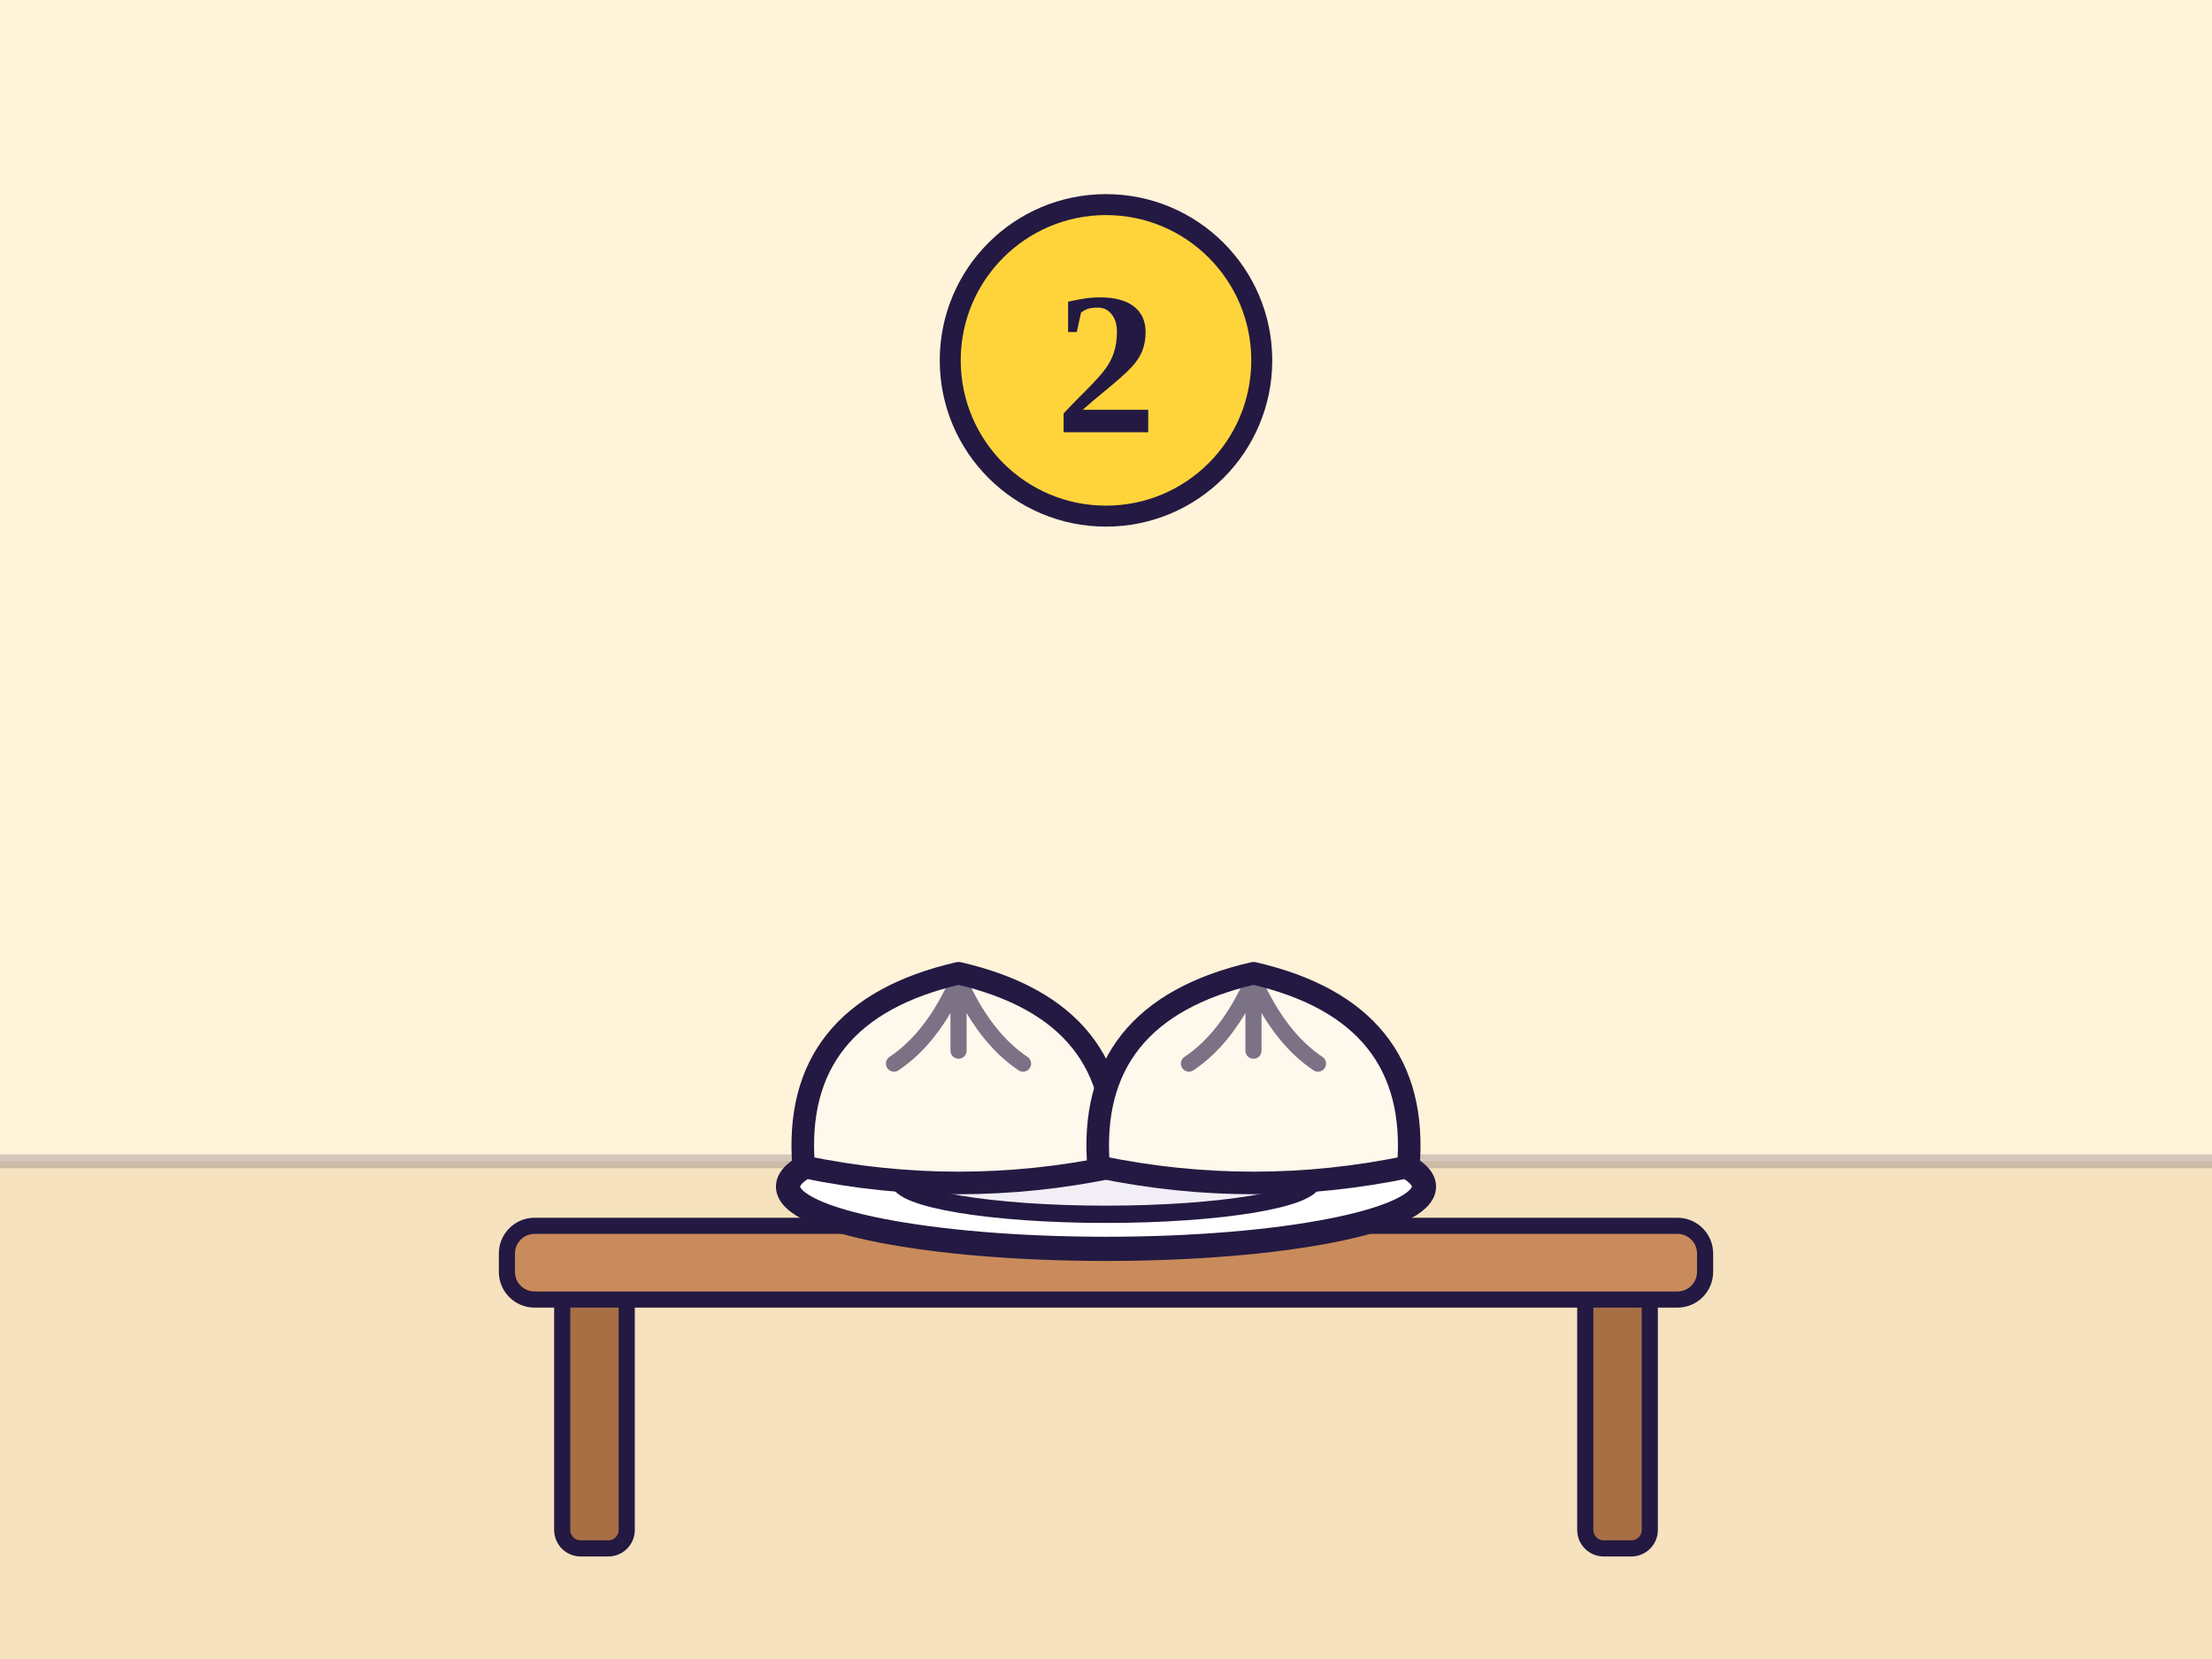
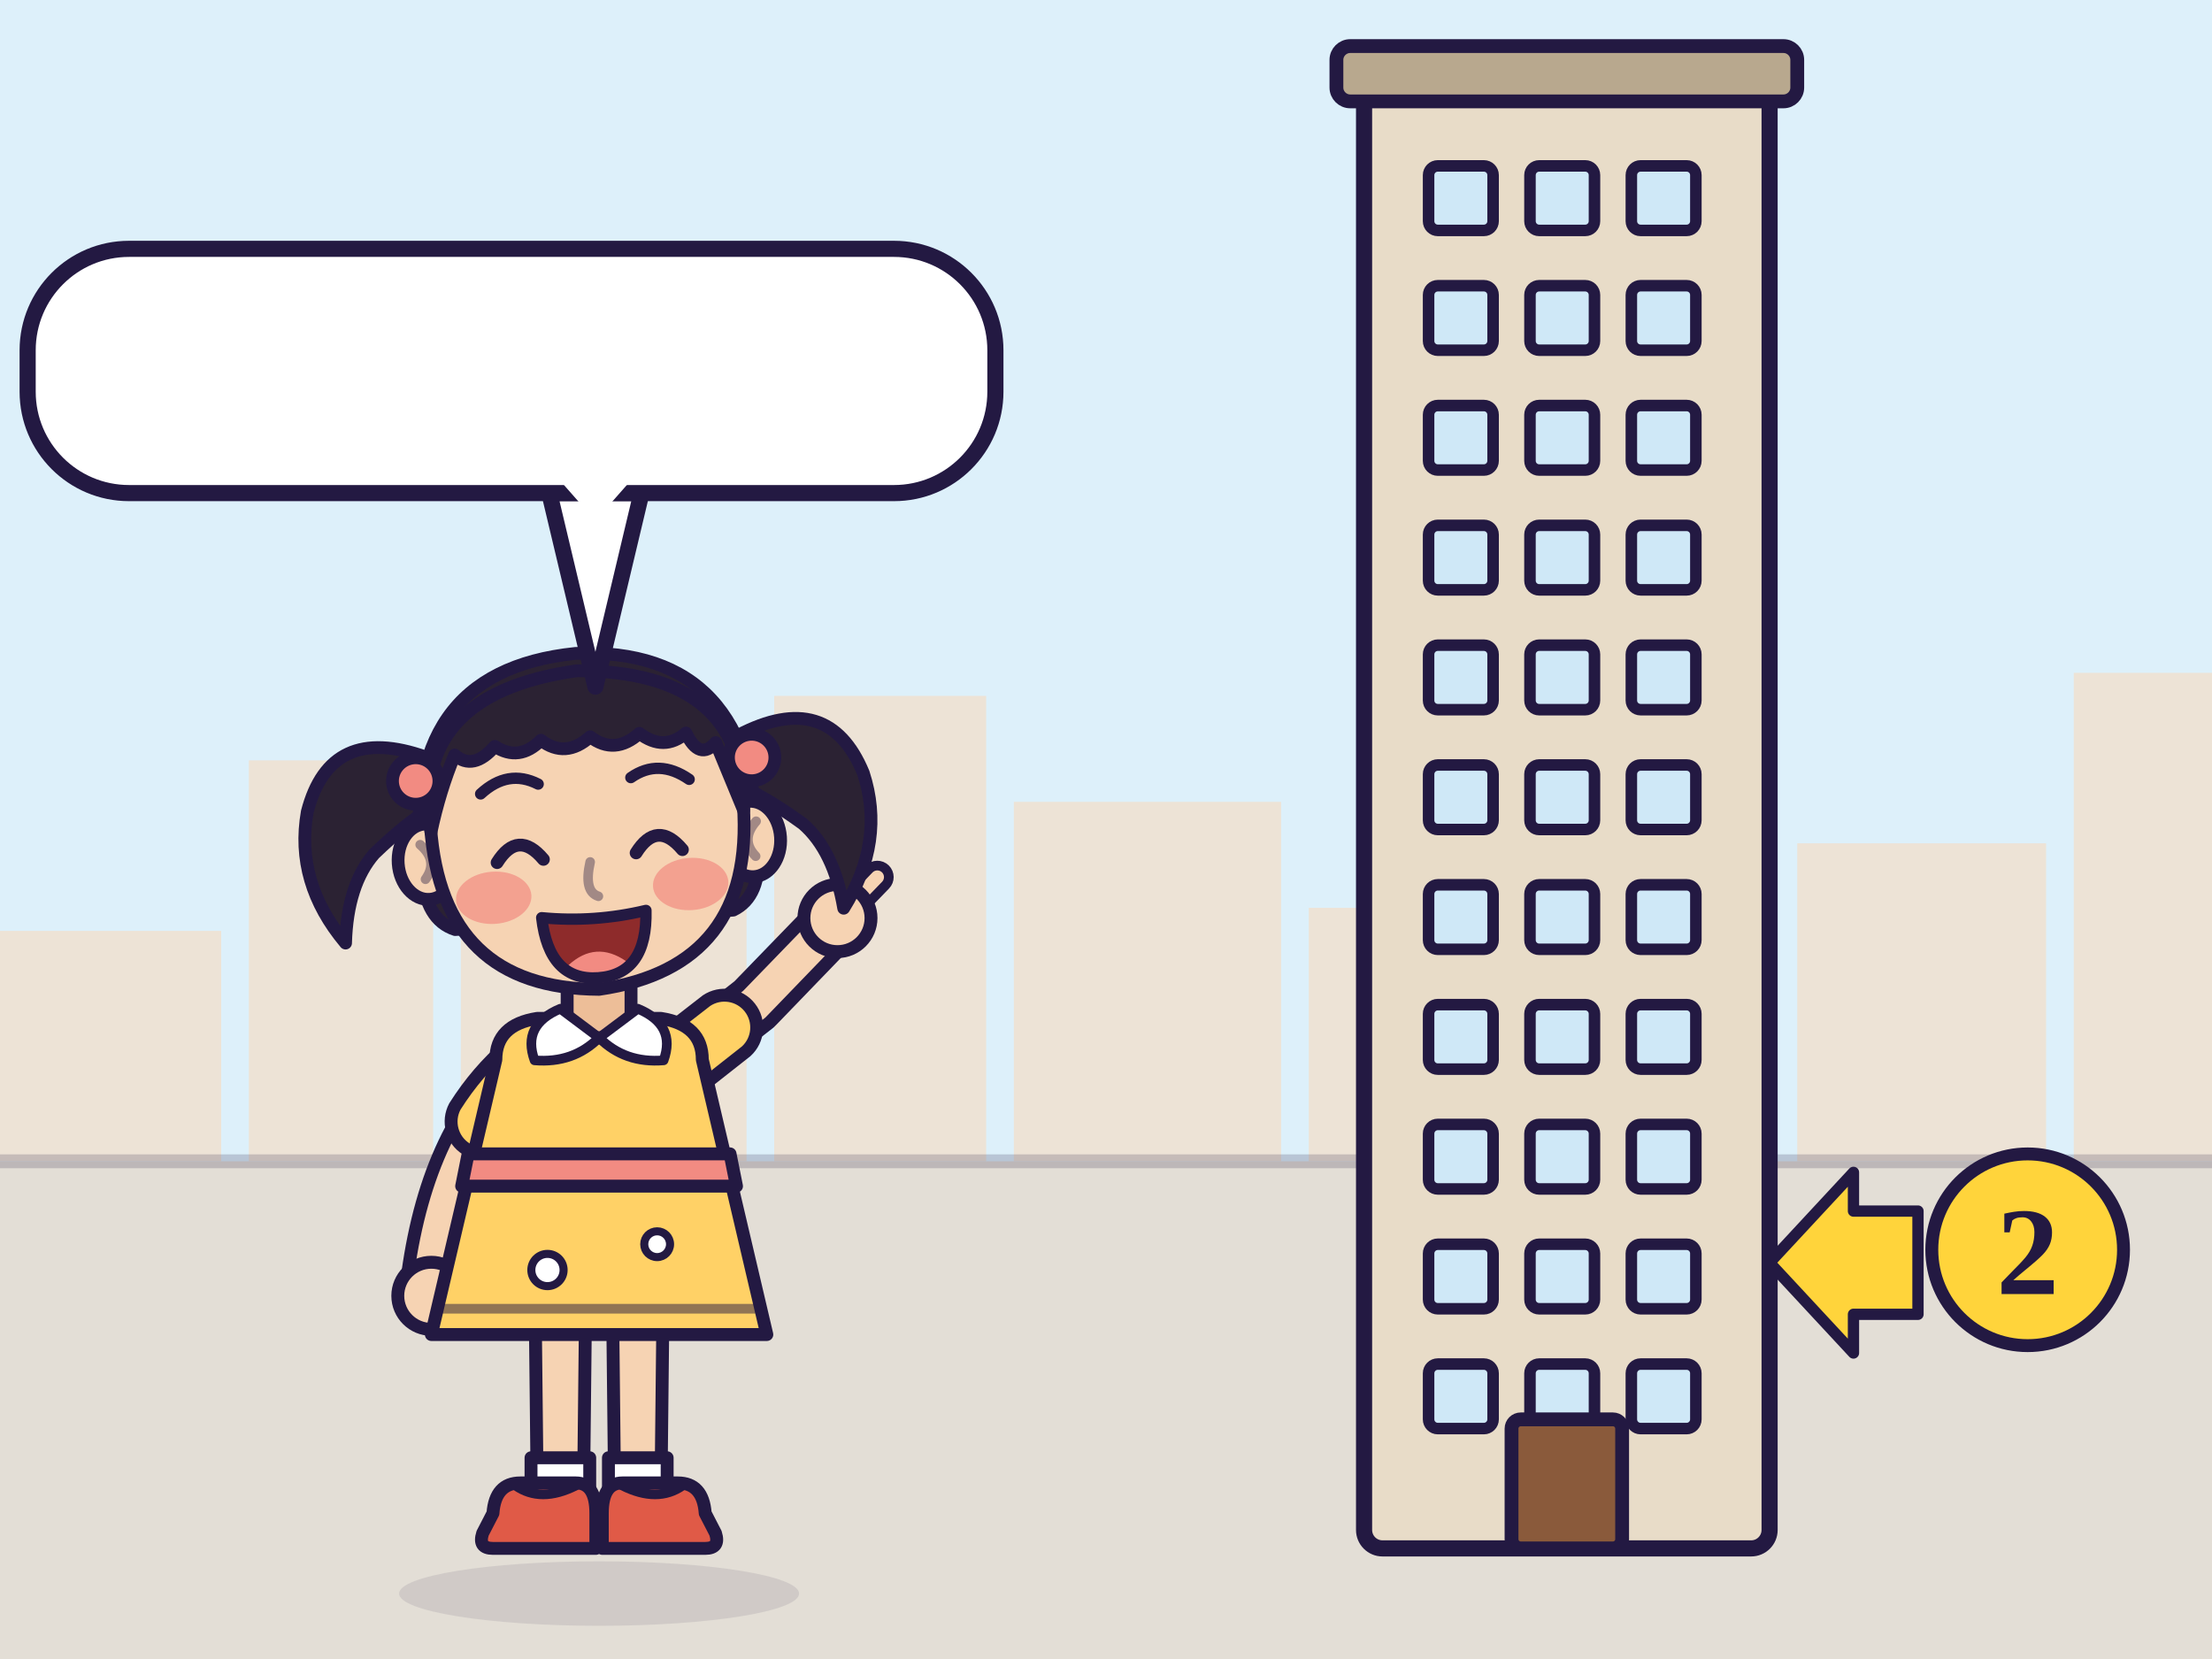
- <svg xmlns="http://www.w3.org/2000/svg" viewBox="0 0 480 360" role="img" aria-label="Two white steamed buns on a plate, with the digit 2.">
+ <svg xmlns="http://www.w3.org/2000/svg" viewBox="0 0 480 360" role="img" aria-label="Little Sister points at the second-floor window of her apartment building, with a number 2 beside it: &quot;我家在二楼。&quot;">
  <g stroke="#231942" stroke-width="3.5" stroke-linejoin="round" stroke-linecap="round">
-     <rect x="0" y="0" width="480" height="360" fill="#FFF3DA" stroke="none" />
-     <rect x="0" y="252" width="480" height="108" fill="#F6E2BE" stroke="none" />
+     <rect x="0" y="0" width="480" height="360" fill="#DDF0FA" stroke="none" />
+     <rect x="0" y="202" width="48" height="50" fill="#EDE3D6" stroke="none" />
+     <rect x="54" y="165" width="40" height="87" fill="#EDE3D6" stroke="none" />
+     <rect x="100" y="188" width="62" height="64" fill="#EDE3D6" stroke="none" />
+     <rect x="168" y="151" width="46" height="101" fill="#EDE3D6" stroke="none" />
+     <rect x="220" y="174" width="58" height="78" fill="#EDE3D6" stroke="none" />
+     <rect x="284" y="197" width="44" height="55" fill="#EDE3D6" stroke="none" />
+     <rect x="334" y="160" width="50" height="92" fill="#EDE3D6" stroke="none" />
+     <rect x="390" y="183" width="54" height="69" fill="#EDE3D6" stroke="none" />
+     <rect x="450" y="146" width="30" height="106" fill="#EDE3D6" stroke="none" />
+     <rect x="0" y="252" width="480" height="108" fill="#E3DED6" stroke="none" />
    <path d="M0 252L480 252" fill="none" stroke-width="3" opacity="0.2" />
-     <g transform="translate(240 336)">
-       <g class="prop p-table">
-         <rect x="-118" y="-58" width="14" height="58" rx="4" fill="#A86F45" />
-         <rect x="104" y="-58" width="14" height="58" rx="4" fill="#A86F45" />
-         <rect x="-130" y="-70" width="260" height="16" rx="6" fill="#C98B5B" />
+     <g transform="translate(340 336)">
+       <g class="prop p-apartment-tower">
+         <rect x="-44" y="-320" width="88" height="320" rx="4" fill="#E8DCC8" />
+         <rect x="-50" y="-326" width="100" height="12" rx="3" fill="#B8A88E" stroke-width="3" />
+         <rect x="-30" y="-300" width="14" height="14" rx="2" fill="#CFE8F7" stroke-width="2.5" />
+         <rect x="-8" y="-300" width="14" height="14" rx="2" fill="#CFE8F7" stroke-width="2.5" />
+         <rect x="14" y="-300" width="14" height="14" rx="2" fill="#CFE8F7" stroke-width="2.5" />
+         <rect x="-30" y="-274" width="14" height="14" rx="2" fill="#CFE8F7" stroke-width="2.5" />
+         <rect x="-8" y="-274" width="14" height="14" rx="2" fill="#CFE8F7" stroke-width="2.5" />
+         <rect x="14" y="-274" width="14" height="14" rx="2" fill="#CFE8F7" stroke-width="2.5" />
+         <rect x="-30" y="-248" width="14" height="14" rx="2" fill="#CFE8F7" stroke-width="2.5" />
+         <rect x="-8" y="-248" width="14" height="14" rx="2" fill="#CFE8F7" stroke-width="2.5" />
+         <rect x="14" y="-248" width="14" height="14" rx="2" fill="#CFE8F7" stroke-width="2.5" />
+         <rect x="-30" y="-222" width="14" height="14" rx="2" fill="#CFE8F7" stroke-width="2.5" />
+         <rect x="-8" y="-222" width="14" height="14" rx="2" fill="#CFE8F7" stroke-width="2.5" />
+         <rect x="14" y="-222" width="14" height="14" rx="2" fill="#CFE8F7" stroke-width="2.5" />
+         <rect x="-30" y="-196" width="14" height="14" rx="2" fill="#CFE8F7" stroke-width="2.5" />
+         <rect x="-8" y="-196" width="14" height="14" rx="2" fill="#CFE8F7" stroke-width="2.5" />
+         <rect x="14" y="-196" width="14" height="14" rx="2" fill="#CFE8F7" stroke-width="2.5" />
+         <rect x="-30" y="-170" width="14" height="14" rx="2" fill="#CFE8F7" stroke-width="2.5" />
+         <rect x="-8" y="-170" width="14" height="14" rx="2" fill="#CFE8F7" stroke-width="2.5" />
+         <rect x="14" y="-170" width="14" height="14" rx="2" fill="#CFE8F7" stroke-width="2.5" />
+         <rect x="-30" y="-144" width="14" height="14" rx="2" fill="#CFE8F7" stroke-width="2.5" />
+         <rect x="-8" y="-144" width="14" height="14" rx="2" fill="#CFE8F7" stroke-width="2.5" />
+         <rect x="14" y="-144" width="14" height="14" rx="2" fill="#CFE8F7" stroke-width="2.5" />
+         <rect x="-30" y="-118" width="14" height="14" rx="2" fill="#CFE8F7" stroke-width="2.5" />
+         <rect x="-8" y="-118" width="14" height="14" rx="2" fill="#CFE8F7" stroke-width="2.5" />
+         <rect x="14" y="-118" width="14" height="14" rx="2" fill="#CFE8F7" stroke-width="2.5" />
+         <rect x="-30" y="-92" width="14" height="14" rx="2" fill="#CFE8F7" stroke-width="2.5" />
+         <rect x="-8" y="-92" width="14" height="14" rx="2" fill="#CFE8F7" stroke-width="2.5" />
+         <rect x="14" y="-92" width="14" height="14" rx="2" fill="#CFE8F7" stroke-width="2.5" />
+         <rect x="-30" y="-66" width="14" height="14" rx="2" fill="#CFE8F7" stroke-width="2.5" />
+         <rect x="-8" y="-66" width="14" height="14" rx="2" fill="#CFE8F7" stroke-width="2.5" />
+         <rect x="14" y="-66" width="14" height="14" rx="2" fill="#CFE8F7" stroke-width="2.5" />
+         <rect x="-30" y="-40" width="14" height="14" rx="2" fill="#CFE8F7" stroke-width="2.5" />
+         <rect x="-8" y="-40" width="14" height="14" rx="2" fill="#CFE8F7" stroke-width="2.5" />
+         <rect x="14" y="-40" width="14" height="14" rx="2" fill="#CFE8F7" stroke-width="2.5" />
+         <rect x="-12" y="-28" width="24" height="28" rx="2" fill="#8A5A3B" stroke-width="3" />
      </g>
    </g>
-     <g transform="translate(240 268) scale(1.5 1.5)">
-       <g class="prop p-plate">
-         <ellipse cx="0" cy="-7" rx="46" ry="9" fill="#FFFFFF" />
-         <ellipse cx="0" cy="-8" rx="30" ry="5" fill="#F1EEF6" stroke-width="2.5" />
+     <g transform="translate(384 274) rotate(90) scale(0.7 0.7)">
+       <g class="prop p-marker target">
+         <path d="M-16-46L16-46L16-26L28-26L0 0L-28-26L-16-26Z" fill="#FFD43B" stroke-width="3.5" />
      </g>
    </g>
-     <g transform="translate(208 256) scale(1.4 1.4)">
-       <g class="prop p-baozi count-item ci-1">
-         <path d="M-24-2Q-26-26 0-32Q26-26 24-2Q0 3-24-2Z" fill="#FFF8EC" />
-         <path d="M0-31Q-4-22-10-18M0-31Q4-22 10-18M0-31L0-20" fill="none" stroke-width="2.5" opacity="0.6" />
-       </g>
-     </g>
-     <g transform="translate(272 256) scale(1.4 1.4)">
-       <g class="prop p-baozi count-item ci-2">
-         <path d="M-24-2Q-26-26 0-32Q26-26 24-2Q0 3-24-2Z" fill="#FFF8EC" />
-         <path d="M0-31Q-4-22-10-18M0-31Q4-22 10-18M0-31L0-20" fill="none" stroke-width="2.5" opacity="0.6" />
-       </g>
-     </g>
-     <g transform="translate(240 112) scale(1.3 1.3)">
+     <g transform="translate(440 292) scale(0.8 0.8)">
      <g class="prop p-digit digit">
        <circle cx="0" cy="-26" r="26" fill="#FFD43B" />
        <text x="0" y="-14" font-family="Baloo 2, Nunito, sans-serif" font-weight="800" font-size="34" text-anchor="middle" fill="#231942" stroke="none">2</text>
      </g>
    </g>
+     <g transform="translate(130 336) scale(0.7 0.7)">
+       <g class="char c-1 ch-meimei">
+         <g transform="translate(-150 -432)">
+           <ellipse class="shadow" cx="150" cy="446" rx="62" ry="10" fill="#231942" stroke="none" opacity="0.1" />
+           <g class="figure" stroke="#231942" stroke-width="4" stroke-linejoin="round" stroke-linecap="round">
+             <g class="legs">
+               <path d="M129.9 329.7L146.1 329.7L145.1 422.6L130.9 422.6Z" fill="#F6D3B3" />
+               <path d="M128.9 403.9L147.1 403.9L147.1 422.6L128.9 422.6Z" fill="#FFFFFF" />
+               <path d="M153.9 329.7L170.1 329.7L169.1 422.6L154.9 422.6Z" fill="#F6D3B3" />
+               <path d="M152.9 403.9L171.1 403.9L171.1 422.6L152.9 422.6Z" fill="#FFFFFF" />
+               <path d="M149 421.1Q149 411.7 142.8 411.7L125.6 411.7Q117.8 411.7 117.1 421.1L113.9 427.3Q112.4 432 117.1 432L149 432Z" fill="#E05A47" />
+               <path d="M124.1 412.5Q131.9 418 142.8 412.5" fill="none" stroke-width="3" />
+               <path d="M151 421.1Q151 411.7 157.2 411.7L174.4 411.7Q182.2 411.7 182.9 421.1L186.1 427.3Q187.6 432 182.9 432L151 432Z" fill="#E05A47" />
+               <path d="M175.9 412.5Q168.1 418 157.2 412.5" fill="none" stroke-width="3" />
+             </g>
+             <g transform="translate(150 333.7)">
+               <g class="upper">
+                 <g transform="translate(-150 -333.7)">
+                   <g transform="translate(172 283.7)">
+                     <g class="arm-left act">
+                       <g transform="translate(-172 -283.7)">
+                         <path d="M176.5 289.5L202.8 269A7.4 7.4 0 0 0 203.5 268.3L225.7 245.3A7.4 7.4 0 0 0 215.2 235.1L193.3 257.7L167.5 277.9A7.4 7.4 0 0 0 176.5 289.5Z" fill="#F6D3B3" />
+                         <path d="M178.2 291.6L195.6 277.9A10 10 0 0 0 183.3 262.2L165.8 275.8A10 10 0 0 0 178.2 291.6Z" fill="#FFD166" />
+                         <path d="M226.5 239.1L238.8 226.4A3.5 3.5 0 0 0 233.7 221.4L221.4 234.2A3.5 3.5 0 0 0 226.5 239.1Z" fill="#F6D3B3" stroke-width="3" />
+                         <circle class="hand" cx="223.9" cy="236.6" r="10.4" fill="#F6D3B3" />
+                       </g>
+                     </g>
+                   </g>
+                   <g transform="translate(128 283.7)">
+                     <g class="arm-right">
+                       <g transform="translate(-128 -283.7)">
+                         <path d="M123.2 278.1Q97.1 300.4 90.7 346.7A7.4 7.4 0 0 0 105.3 348.7Q110.9 308 132.8 289.3A7.4 7.4 0 0 0 123.2 278.1Z" fill="#F6D3B3" />
+                         <path d="M121.5 276.1Q112.2 284.1 105.3 295A10 10 0 0 0 122.2 305.6Q127.5 297.3 134.5 291.3A10 10 0 0 0 121.5 276.1Z" fill="#FFD166" />
+                         <circle class="hand" cx="98" cy="353.7" r="10.4" fill="#F6D3B3" />
+                       </g>
+                     </g>
+                   </g>
+                   <g class="body">
+                     <path d="M118 280.5Q118 269.7 130.8 267.7L169.2 267.7Q182 269.7 182 280.5L202 365.7L98 365.7Z" fill="#FFD166" />
+                     <path d="M109.4 309.7L190.6 309.7L192.6 319.7L107.4 319.7Z" fill="#F28B82" />
+                     <g class="neck">
+                       <rect x="140.1" y="250.7" width="19.8" height="23" rx="6" fill="#EDBE98" />
+                     </g>
+                     <path d="M138 264.7Q126 269.7 130 280.7Q142 281.7 150 273.7Z" fill="#FFFFFF" stroke-width="3" />
+                     <path d="M162 264.7Q174 269.7 170 280.7Q158 281.7 150 273.7Z" fill="#FFFFFF" stroke-width="3" />
+                     <circle cx="134" cy="345.7" r="5" fill="#FFFFFF" stroke-width="2.5" />
+                     <circle cx="168" cy="337.7" r="4" fill="#FFFFFF" stroke-width="2.5" />
+                     <path d="M101.6 357.7L198.4 357.7" fill="none" stroke-width="3" opacity="0.5" />
+                   </g>
+                   <g transform="translate(150 258.7) rotate(-4)">
+                     <g class="head">
+                       <g transform="translate(-150 -258.7)">
+                         <g transform="translate(150 210.1) scale(0.9)" stroke-width="4.4">
+                           <g class="hair-back">
+                             <path d="M-54-30Q-86-44-96-14Q-102 10-86 32Q-84 12-74 2Q-62-8-54-12Z" fill="#2B2233" />
+                             <path d="M54-30Q86-44 96-14Q102 10 86 32Q84 12 74 2Q62-8 54-12Z" fill="#2B2233" />
+                             <path d="M-58 10Q-62-60 0-62Q62-60 58 10Q58 26 48 30L-48 30Q-58 26-58 10Z" fill="#2B2233" />
+                           </g>
+                           <g class="ears">
+                             <ellipse cx="-56" cy="6" rx="10" ry="13" fill="#F6D3B3" />
+                             <ellipse cx="56" cy="6" rx="10" ry="13" fill="#F6D3B3" />
+                             <path d="M-58 0Q-52 6-57 12" fill="none" stroke-width="3.3" opacity="0.4" />
+                             <path d="M58 0Q52 6 57 12" fill="none" stroke-width="3.3" opacity="0.4" />
+                           </g>
+                           <path class="face" d="M-54-6Q-54-52 0-52Q54-52 54-6Q54 50 0 54Q-54 50-54-6Z" fill="#F6D3B3" />
+                           <g class="hair">
+                             <path d="M-54-4Q-58-52 0-56Q58-52 54-4Q50-16 46-28Q40-22 36-32Q28-26 20-33Q11-26 3-33Q-6-26-14-33Q-22-26-30-32Q-38-24-44-30Q-50-18-54-4Z" fill="#2B2233" />
+                             <circle cx="-58" cy="-22" r="8" fill="#F28B82" />
+                             <circle cx="58" cy="-22" r="8" fill="#F28B82" />
+                           </g>
+                           <g class="cheeks">
+                             <ellipse cx="-34" cy="20" rx="13" ry="9" fill="#F28B82" stroke="none" opacity="0.7" />
+                             <ellipse cx="34" cy="20" rx="13" ry="9" fill="#F28B82" stroke="none" opacity="0.7" />
+                           </g>
+                           <g class="brows">
+                             <path d="M-36-16Q-26-24-16-18M16-18Q26-24 36-16" fill="none" stroke-width="3.9" />
+                           </g>
+                           <g transform="translate(0 4)">
+                             <g class="eyes">
+                               <g transform="translate(0 -4)">
+                                 <path d="M-32 8Q-24-3-16 8M16 8Q24-3 32 8" fill="none" stroke-width="4.4" />
+                               </g>
+                             </g>
+                           </g>
+                           <g class="nose">
+                             <path d="M0 10Q-3 20 2 22" fill="none" stroke-width="3.3" opacity="0.4" />
+                           </g>
+                           <g class="mouth">
+                             <path d="M-18 28Q0 31 18 28Q17 50 0 50Q-17 50-18 28Z" fill="#8E2B2B" stroke="none" />
+                             <path d="M-10 45Q0 37 10 45Q6 50 0 50Q-6 50-10 45Z" fill="#F28B82" stroke="none" />
+                             <path d="M-18 28Q0 31 18 28Q17 50 0 50Q-17 50-18 28Z" fill="none" stroke-width="3.9" />
+                           </g>
+                         </g>
+                       </g>
+                     </g>
+                   </g>
+                 </g>
+               </g>
+             </g>
+           </g>
+         </g>
+       </g>
+     </g>
+     <g transform="translate(129.2 149)">
+       <g class="bubble b-1 has-text line-0">
+         <g transform="translate(-129.2 -149)">
+           <path d="M119.2 107L129.2 149L139.2 107Z" fill="#FFFFFF" />
+           <rect x="6" y="54" width="210" height="53" rx="22" fill="#FFFFFF" />
+           <path d="M120.4 103L129.2 113L138 103Z" fill="#FFFFFF" stroke="none" />
+         </g>
+       </g>
+     </g>
  </g>
</svg>
